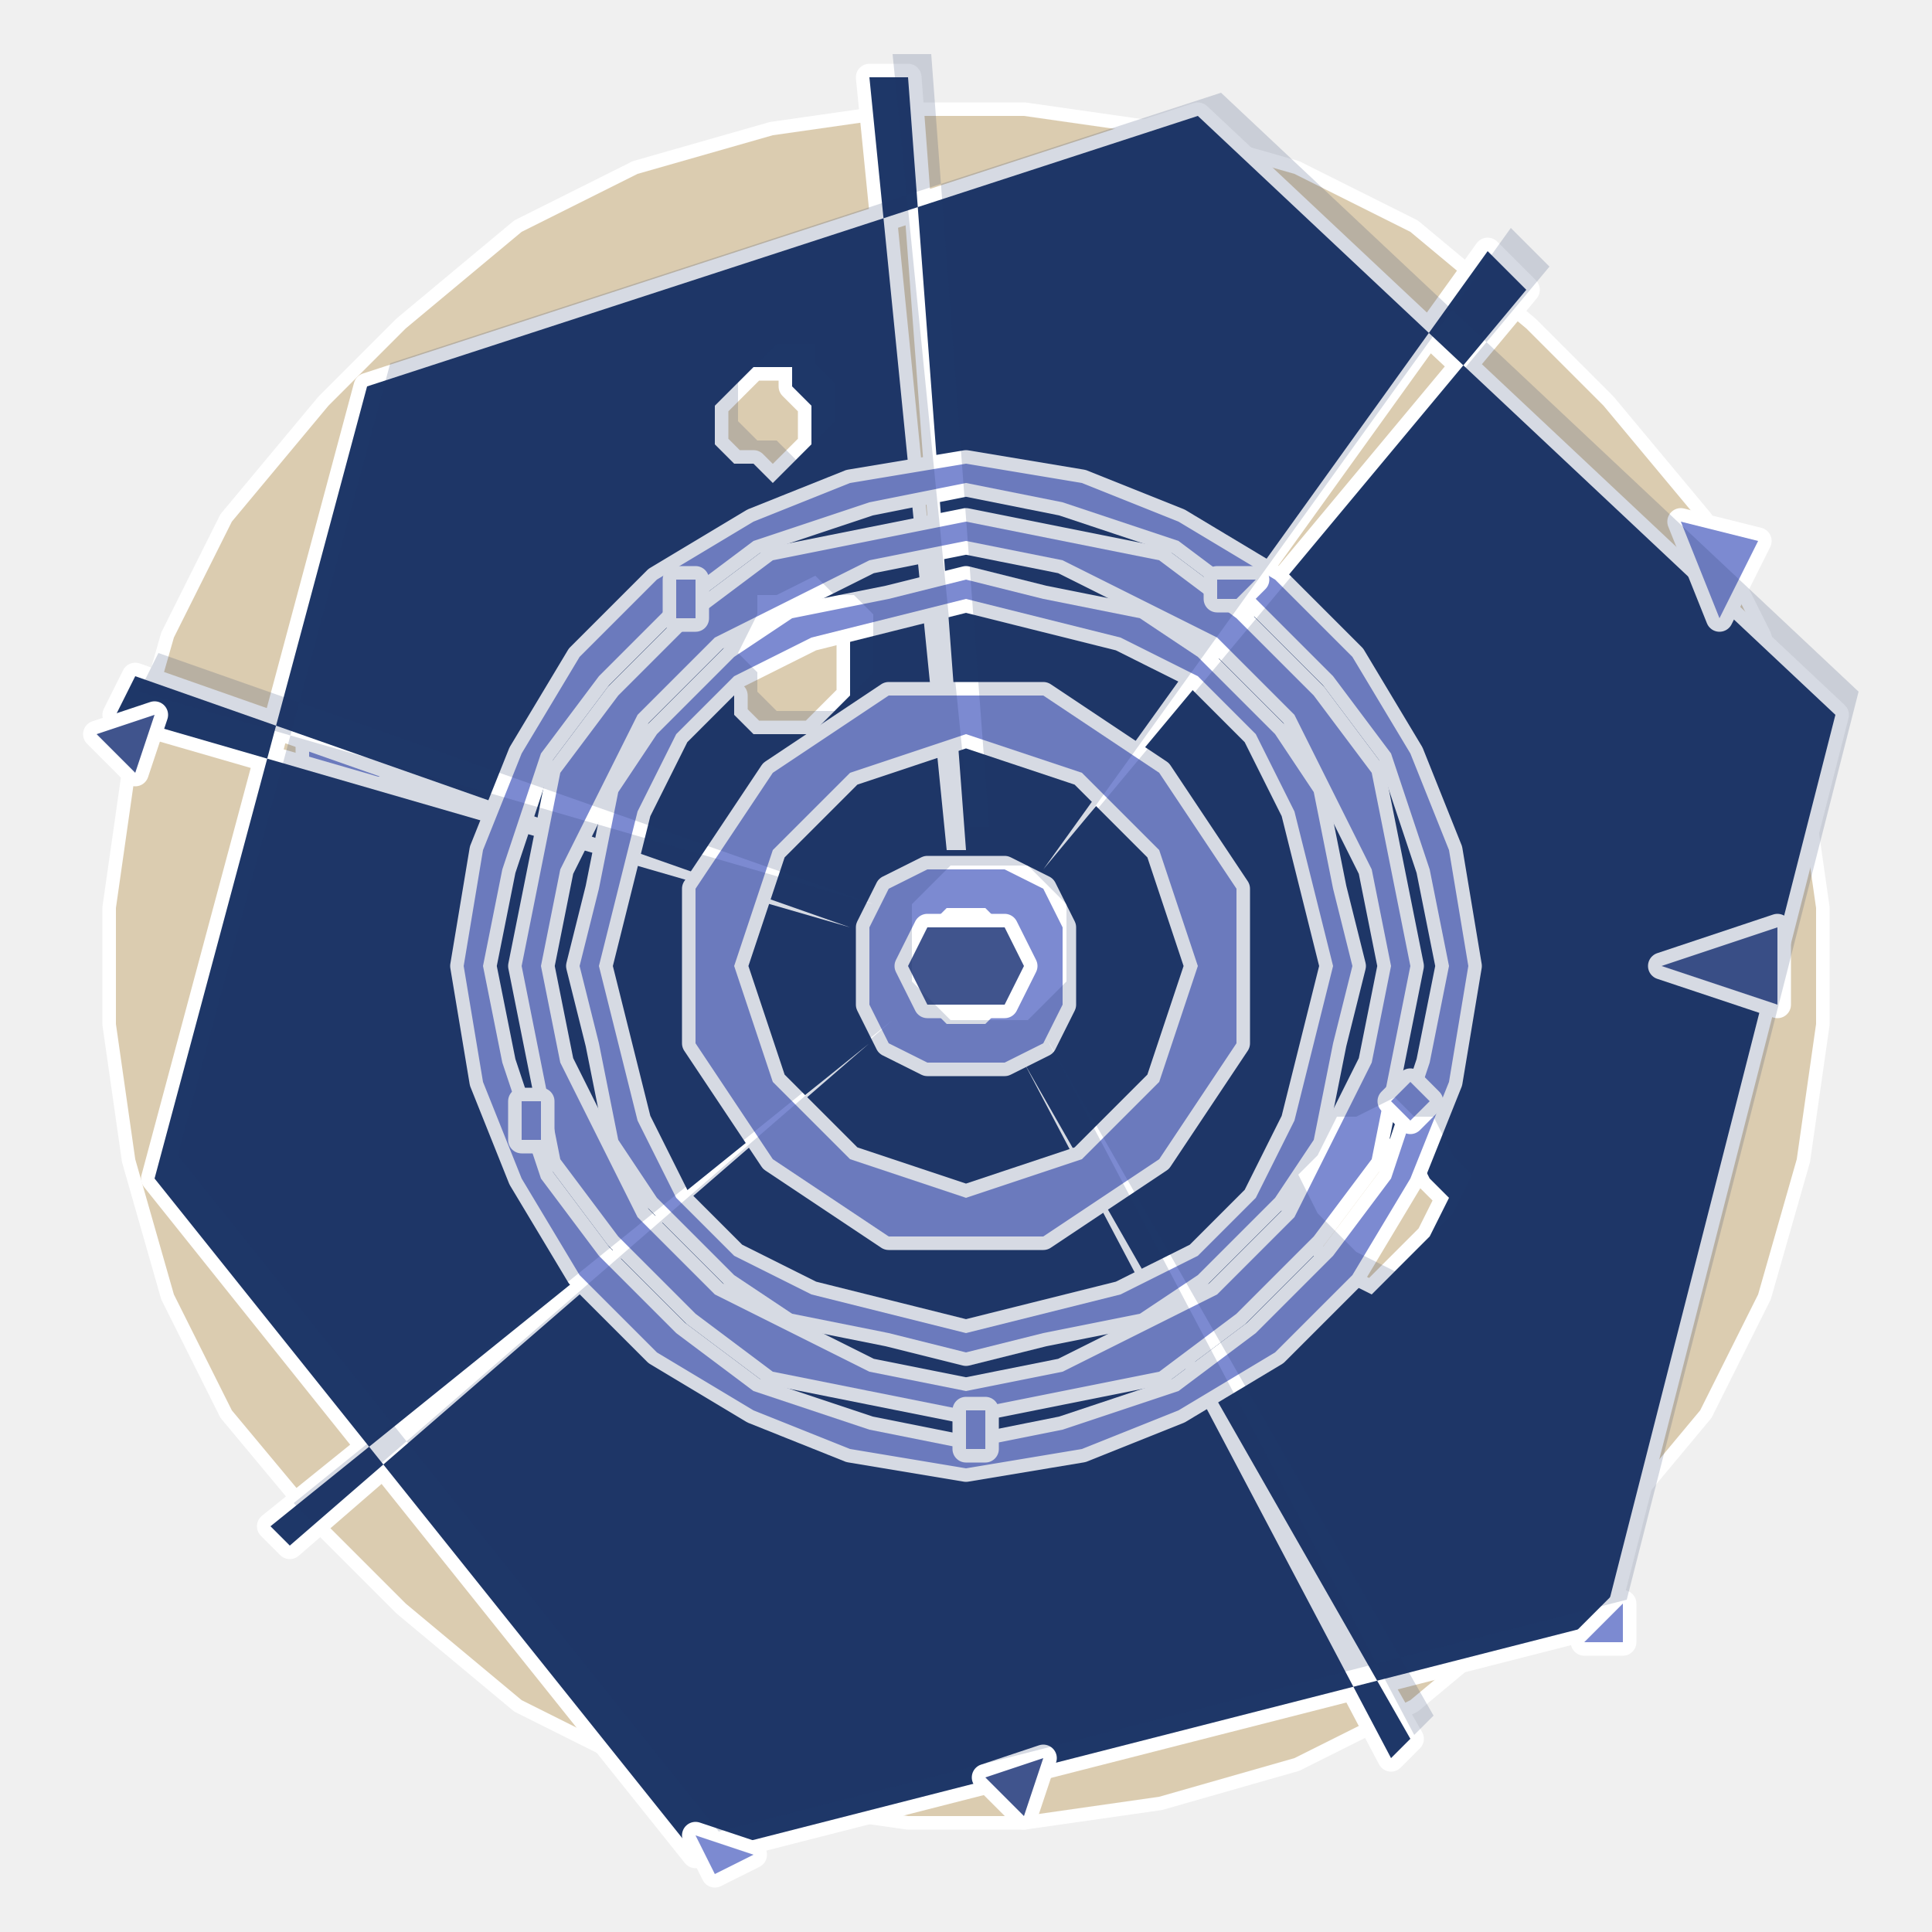
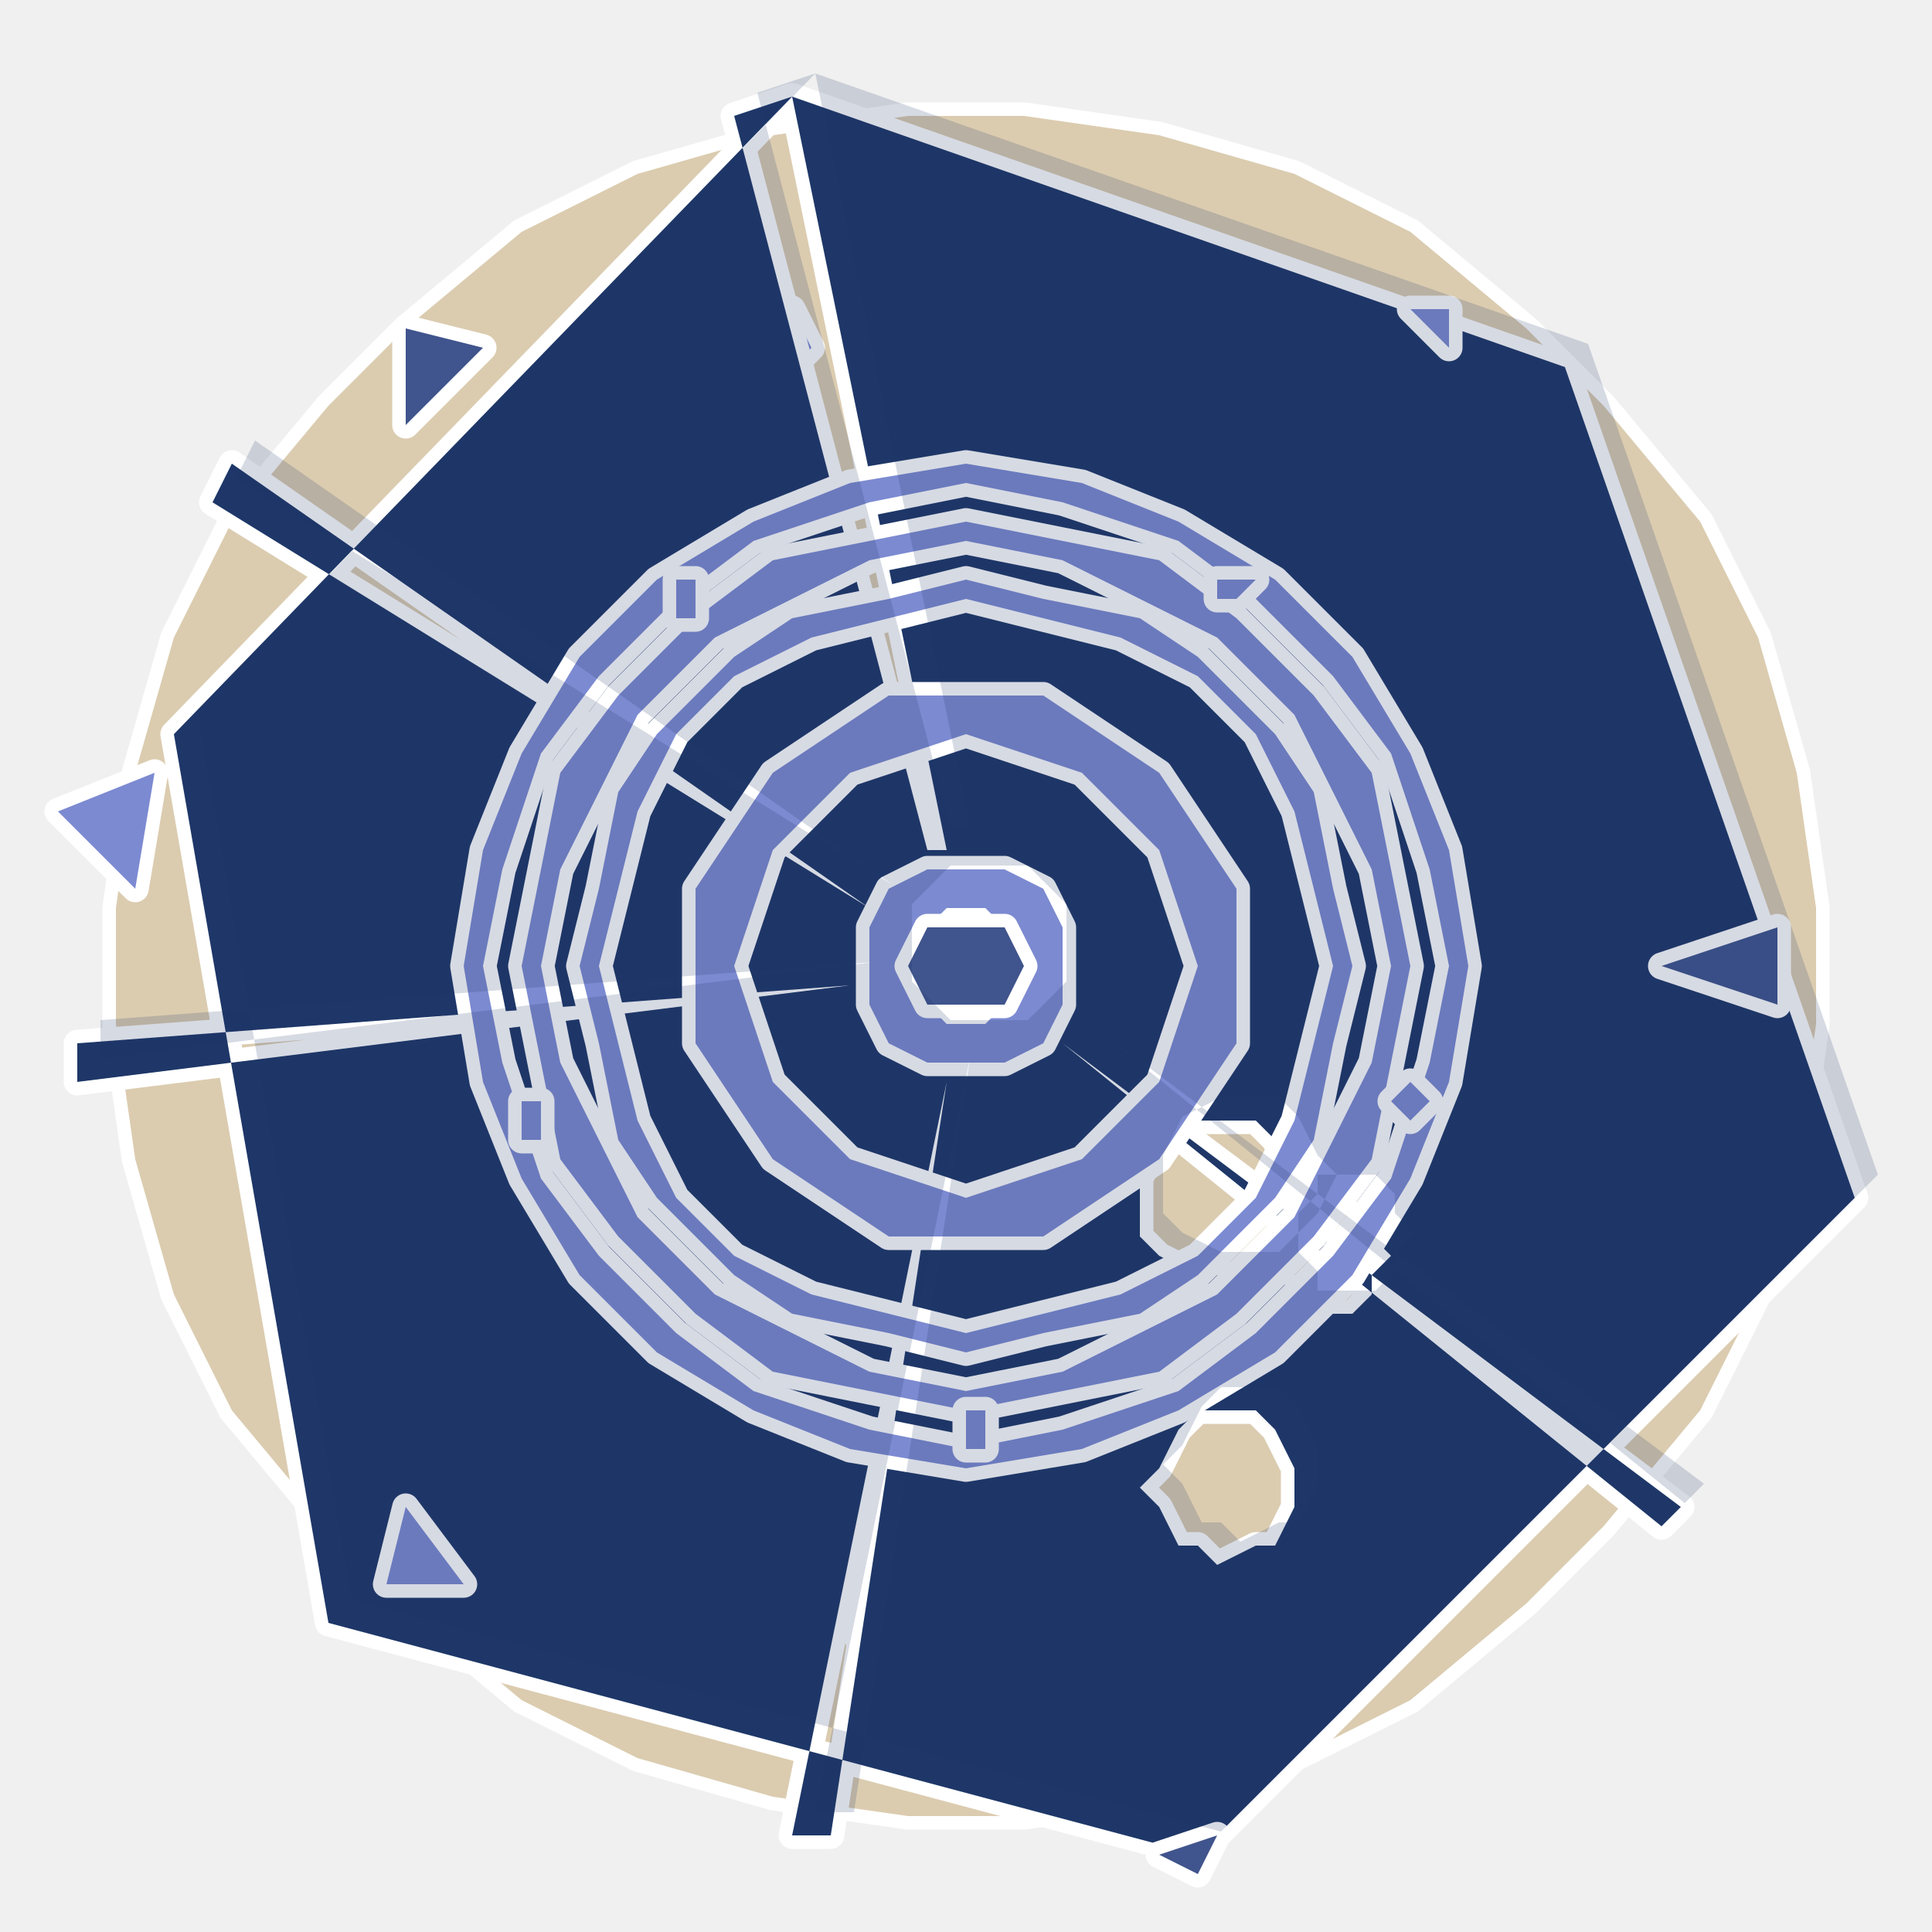
<svg xmlns="http://www.w3.org/2000/svg" viewBox="0 0 100 100" role="img" aria-label="@playform/ets-hook-dsh-doc-suggester - spike-star">
  <style>
		@media (prefers-reduced-motion: no-preference) {
			.ets-hook-dsh-doc-suggester-scene * { transform-box: view-box; transform-origin: 50% 50%; }
- 		.ets-hook-dsh-doc-suggester-counter { animation: ets-hook-dsh-doc-suggester-counter 28s linear -1s infinite; }
+ 		.ets-hook-dsh-doc-suggester-counter { animation: ets-hook-dsh-doc-suggester-counter 20s linear -3s infinite; }
		@keyframes ets-hook-dsh-doc-suggester-counter { to { transform: rotate(-360deg); } }
- 		.ets-hook-dsh-doc-suggester-breathe { animation: ets-hook-dsh-doc-suggester-breathe 5s ease-in-out -1s infinite; }
+ 		.ets-hook-dsh-doc-suggester-breathe { animation: ets-hook-dsh-doc-suggester-breathe 6s ease-in-out -3s infinite; }
		@keyframes ets-hook-dsh-doc-suggester-breathe { 50% { transform: scale(1.06); opacity: 0.85; } }
		.ets-hook-dsh-doc-suggester-fire { animation: ets-hook-dsh-doc-suggester-fire 3.2s ease-in-out infinite; }
		@keyframes ets-hook-dsh-doc-suggester-fire { 0%, 100% { opacity: 0.35; } 50% { opacity: 1; } }
- 		.ets-hook-dsh-doc-suggester-twinkle { animation: ets-hook-dsh-doc-suggester-twinkle 6s ease-in-out -1s infinite; }
+ 		.ets-hook-dsh-doc-suggester-twinkle { animation: ets-hook-dsh-doc-suggester-twinkle 8s ease-in-out -3s infinite; }
		@keyframes ets-hook-dsh-doc-suggester-twinkle { 0%, 100% { transform: scale(0.94); opacity: 0.4; } 50% { transform: scale(1.06); opacity: 1; } }
- 		.ets-hook-dsh-doc-suggester-trace { animation: ets-hook-dsh-doc-suggester-trace 4s ease-in-out -1s infinite; }
+ 		.ets-hook-dsh-doc-suggester-trace { animation: ets-hook-dsh-doc-suggester-trace 4s ease-in-out -3s infinite; }
		@keyframes ets-hook-dsh-doc-suggester-trace { 0%, 100% { transform: translate(0, 0); opacity: 1; } 50% { transform: translate(1.4px, -1.4px); opacity: 0.35; } }
		}
	</style>
  <defs>
    <path id="ets-hook-dsh-doc-suggester-0" d="M91,67 L88,73 L83,79 L79,83 L73,88 L67,91 L60,93 L53,94 L47,94 L40,93 L33,91 L27,88 L21,83 L17,79 L12,73 L9,67 L7,60 L6,53 L6,47 L7,40 L9,33 L12,27 L17,21 L21,17 L27,12 L33,9 L40,7 L47,6 L53,6 L60,7 L67,9 L73,12 L79,17 L83,21 L88,27 L91,33 L93,40 L94,47 L94,53 L93,60 Z" />
-     <path id="ets-hook-dsh-doc-suggester-1" d="M29,25 L29,27 L27,28 L25,27 L24,25 L25,23 L27,23 L29,23 Z" />
-     <path id="ets-hook-dsh-doc-suggester-2" d="M42,82 L41,84 L39,85 L38,84 L37,82 L38,81 L39,80 L41,81 Z" />
-     <path id="ets-hook-dsh-doc-suggester-3" d="M20,38 L20,40 L18,41 L16,40 L16,38 L16,37 L18,36 L20,37 Z" />
-     <path id="ets-hook-dsh-doc-suggester-4" d="M83,84 L36,96 L8,61 L19,20 L62,6 L95,37 Z M53,55 L73,90 L72,91 L53,55 Z M44,35 L44,36 L43,37 L42,38 L41,38 L39,38 L38,37 L38,36 L37,35 L38,33 L38,32 L39,32 L41,31 L42,32 L43,32 L44,33 Z M45,54 L15,80 L14,79 L45,54 Z M44,48 L6,37 L7,35 L44,48 Z M75,62 L74,64 L73,65 L72,66 L71,67 L69,66 L68,65 L67,64 L66,62 L67,61 L68,59 L69,59 L71,58 L72,59 L73,59 L74,61 Z M49,44 L45,4 L47,4 L50,44 Z M54,45 L77,13 L79,15 L54,45 Z M42,22 L42,23 L41,24 L41,24 L40,25 L39,24 L38,24 L37,23 L37,22 L37,21 L38,20 L39,19 L40,19 L41,19 L41,20 L42,21 Z M54,50 L54,52 L53,53 L52,54 L50,54 L48,54 L47,53 L46,52 L46,50 L46,48 L47,47 L48,46 L50,46 L52,46 L53,47 L54,48 Z" />
+     <path id="ets-hook-dsh-doc-suggester-1" d="M32,77 L31,79 L30,80 L28,79 L27,77 L28,75 L30,75 L31,75 Z" />
+     <path id="ets-hook-dsh-doc-suggester-2" d="M49,84 L48,86 L46,86 L45,86 L44,84 L45,82 L46,81 L48,82 Z" />
+     <path id="ets-hook-dsh-doc-suggester-3" d="M42,18 L41,19 L39,20 L38,19 L37,18 L38,16 L39,15 L41,16 Z" />
+     <path id="ets-hook-dsh-doc-suggester-4" d="M96,62 L62,96 L17,84 L9,38 L41,5 L81,19 Z M55,54 L87,78 L86,79 L55,54 Z M68,62 L67,64 L66,65 L65,66 L63,66 L62,66 L60,65 L59,64 L59,62 L59,61 L60,59 L62,58 L63,58 L65,58 L66,59 L67,61 Z M49,56 L43,95 L41,95 L49,56 Z M44,51 L4,56 L4,54 L44,51 Z M72,65 L71,66 L71,67 L70,68 L69,68 L67,68 L67,67 L66,66 L66,65 L66,64 L67,63 L67,62 L69,62 L70,62 L71,63 L71,64 Z M45,47 L11,26 L12,24 L45,47 Z M48,44 L38,6 L41,5 L49,44 Z M67,77 L67,78 L66,80 L65,80 L63,81 L62,80 L61,80 L60,78 L59,77 L60,76 L61,74 L62,73 L63,73 L65,73 L66,74 L67,76 Z M54,50 L54,52 L53,53 L52,54 L50,54 L48,54 L47,53 L46,52 L46,50 L46,48 L47,47 L48,46 L50,46 L52,46 L53,47 L54,48 Z" />
    <path id="ets-hook-dsh-doc-suggester-5" d="M64,50 L64,54 L62,57 L60,60 L57,62 L54,64 L50,64 L46,64 L43,62 L40,60 L38,57 L36,54 L36,50 L36,46 L38,43 L40,40 L43,38 L46,36 L50,36 L54,36 L57,38 L60,40 L62,43 L64,46 Z M62,50 L61,53 L60,56 L58,58 L56,60 L53,61 L50,62 L47,61 L44,60 L42,58 L40,56 L39,53 L38,50 L39,47 L40,44 L42,42 L44,40 L47,39 L50,38 L53,39 L56,40 L58,42 L60,44 L61,47 Z" />
    <path id="ets-hook-dsh-doc-suggester-6" d="M55,50 L55,52 L54,54 L52,55 L50,55 L48,55 L46,54 L45,52 L45,50 L45,48 L46,46 L48,45 L50,45 L52,45 L54,46 L55,48 Z M53,50 L53,51 L52,52 L51,53 L50,53 L49,53 L48,52 L47,51 L47,50 L47,49 L48,48 L49,47 L50,47 L51,47 L52,48 L53,49 Z" />
    <path id="ets-hook-dsh-doc-suggester-7" d="M92,48 L86,50 L92,52 Z" />
    <path id="ets-hook-dsh-doc-suggester-8" d="M70,50 L69,54 L68,59 L66,62 L62,66 L59,68 L54,69 L50,70 L46,69 L41,68 L38,66 L34,62 L32,59 L31,54 L30,50 L31,46 L32,41 L34,38 L38,34 L41,32 L46,31 L50,30 L54,31 L59,32 L62,34 L66,38 L68,41 L69,46 Z M69,50 L68,54 L67,58 L65,62 L62,65 L58,67 L54,68 L50,69 L46,68 L42,67 L38,65 L35,62 L33,58 L32,54 L31,50 L32,46 L33,42 L35,38 L38,35 L42,33 L46,32 L50,31 L54,32 L58,33 L62,35 L65,38 L67,42 L68,46 Z" />
    <path id="ets-hook-dsh-doc-suggester-9" d="M73,50 L72,55 L71,60 L68,64 L64,68 L60,71 L55,72 L50,73 L45,72 L40,71 L36,68 L32,64 L29,60 L28,55 L27,50 L28,45 L29,40 L32,36 L36,32 L40,29 L45,28 L50,27 L55,28 L60,29 L64,32 L68,36 L71,40 L72,45 Z M72,50 L71,55 L69,59 L67,63 L63,67 L59,69 L55,71 L50,72 L45,71 L41,69 L37,67 L33,63 L31,59 L29,55 L28,50 L29,45 L31,41 L33,37 L37,33 L41,31 L45,29 L50,28 L55,29 L59,31 L63,33 L67,37 L69,41 L71,45 Z" />
    <path id="ets-hook-dsh-doc-suggester-10" d="M76,50 L75,56 L73,61 L70,66 L66,70 L61,73 L56,75 L50,76 L44,75 L39,73 L34,70 L30,66 L27,61 L25,56 L24,50 L25,44 L27,39 L30,34 L34,30 L39,27 L44,25 L50,24 L56,25 L61,27 L66,30 L70,34 L73,39 L75,44 Z M75,50 L74,55 L72,61 L69,65 L65,69 L61,72 L55,74 L50,75 L45,74 L39,72 L35,69 L31,65 L28,61 L26,55 L25,50 L26,45 L28,39 L31,35 L35,31 L39,28 L45,26 L50,25 L55,26 L61,28 L65,31 L69,35 L72,39 L74,45 Z" />
    <path id="ets-hook-dsh-doc-suggester-11" d="M74,57 L73,58 L73,58 L72,57 L73,56 L73,56 Z" />
    <path id="ets-hook-dsh-doc-suggester-12" d="M51,74 L51,75 L50,75 L50,74 L50,73 L51,73 Z" />
    <path id="ets-hook-dsh-doc-suggester-13" d="M28,58 L28,59 L27,59 L27,58 L27,57 L28,57 Z" />
    <path id="ets-hook-dsh-doc-suggester-14" d="M36,31 L36,32 L35,32 L35,31 L35,30 L36,30 Z" />
-     <path id="ets-hook-dsh-doc-suggester-15" d="M39,96 L37,97 L36,95 Z" />
+     <path id="ets-hook-dsh-doc-suggester-15" d="M24,82 L20,82 L21,78 Z" />
    <path id="ets-hook-dsh-doc-suggester-16" d="M65,30 L64,31 L63,31 L63,30 L63,30 L64,30 Z" />
-     <path id="ets-hook-dsh-doc-suggester-17" d="M54,91 L53,94 L51,92 Z" />
-     <path id="ets-hook-dsh-doc-suggester-18" d="M87,27 L91,28 L89,32 Z" />
-     <path id="ets-hook-dsh-doc-suggester-19" d="M7,40 L5,38 L8,37 Z" />
-     <path id="ets-hook-dsh-doc-suggester-20" d="M84,83 L84,85 L82,85 Z" />
+     <path id="ets-hook-dsh-doc-suggester-17" d="M63,95 L62,97 L60,96 Z" />
+     <path id="ets-hook-dsh-doc-suggester-18" d="M73,16 L75,16 L75,18 Z" />
+     <path id="ets-hook-dsh-doc-suggester-19" d="M21,22 L21,17 L25,18 Z" />
+     <path id="ets-hook-dsh-doc-suggester-20" d="M7,46 L3,42 L8,40 Z" />
    <path id="ets-hook-dsh-doc-suggester-21" d="M53,50 L52,52 L51,52 L49,52 L48,52 L47,50 L48,48 L49,48 L51,48 L52,48 Z" />
  </defs>
  <g class="ets-hook-dsh-doc-suggester-scene">
    <g fill="#DBCCB0" fill-opacity="1" fill-rule="evenodd" stroke="#ffffff" stroke-width="1.4" stroke-linejoin="round" paint-order="stroke fill">
      <use class="ets-hook-dsh-doc-suggester-breathe" href="#ets-hook-dsh-doc-suggester-0" />
    </g>
    <g fill="#7C8AD1" fill-opacity="1" fill-rule="evenodd" stroke="#ffffff" stroke-width="1.4" stroke-linejoin="round" paint-order="stroke fill">
-       <use class="ets-hook-dsh-doc-suggester-fire" style="animation-delay:-1.00s" href="#ets-hook-dsh-doc-suggester-1" />
-       <use class="ets-hook-dsh-doc-suggester-fire" style="animation-delay:-1.18s" href="#ets-hook-dsh-doc-suggester-2" />
-       <use class="ets-hook-dsh-doc-suggester-fire" style="animation-delay:-1.36s" href="#ets-hook-dsh-doc-suggester-3" />
+       <use class="ets-hook-dsh-doc-suggester-fire" style="animation-delay:-3.00s" href="#ets-hook-dsh-doc-suggester-1" />
+       <use class="ets-hook-dsh-doc-suggester-fire" style="animation-delay:-3.18s" href="#ets-hook-dsh-doc-suggester-2" />
+       <use class="ets-hook-dsh-doc-suggester-fire" style="animation-delay:-3.36s" href="#ets-hook-dsh-doc-suggester-3" />
    </g>
    <g fill="#1E3768" fill-opacity="1" fill-rule="evenodd" stroke="#ffffff" stroke-width="1.4" stroke-linejoin="round" paint-order="stroke fill">
      <use href="#ets-hook-dsh-doc-suggester-4" />
    </g>
    <g fill="#7C8AD1" fill-opacity="1" fill-rule="evenodd" stroke="#ffffff" stroke-width="1.4" stroke-linejoin="round" paint-order="stroke fill">
      <use class="ets-hook-dsh-doc-suggester-breathe" href="#ets-hook-dsh-doc-suggester-5" />
      <use class="ets-hook-dsh-doc-suggester-breathe" href="#ets-hook-dsh-doc-suggester-6" />
    </g>
    <g fill="#40548D" fill-opacity="1" fill-rule="evenodd" stroke="#ffffff" stroke-width="1.4" stroke-linejoin="round" paint-order="stroke fill">
-       <use class="ets-hook-dsh-doc-suggester-fire" style="animation-delay:-1.54s" href="#ets-hook-dsh-doc-suggester-7" />
+       <use class="ets-hook-dsh-doc-suggester-fire" style="animation-delay:-3.54s" href="#ets-hook-dsh-doc-suggester-7" />
    </g>
    <g fill="#7C8AD1" fill-opacity="1" fill-rule="evenodd" stroke="#ffffff" stroke-width="1.4" stroke-linejoin="round" paint-order="stroke fill">
      <use class="ets-hook-dsh-doc-suggester-breathe" href="#ets-hook-dsh-doc-suggester-8" />
      <use class="ets-hook-dsh-doc-suggester-breathe" href="#ets-hook-dsh-doc-suggester-9" />
      <use class="ets-hook-dsh-doc-suggester-breathe" href="#ets-hook-dsh-doc-suggester-10" />
      <use class="ets-hook-dsh-doc-suggester-counter" href="#ets-hook-dsh-doc-suggester-11" />
      <use class="ets-hook-dsh-doc-suggester-counter" href="#ets-hook-dsh-doc-suggester-12" />
      <use class="ets-hook-dsh-doc-suggester-counter" href="#ets-hook-dsh-doc-suggester-13" />
      <use class="ets-hook-dsh-doc-suggester-counter" href="#ets-hook-dsh-doc-suggester-14" />
      <use class="ets-hook-dsh-doc-suggester-twinkle" href="#ets-hook-dsh-doc-suggester-15" />
      <use class="ets-hook-dsh-doc-suggester-counter" href="#ets-hook-dsh-doc-suggester-16" />
    </g>
    <g fill="#40548D" fill-opacity="1" fill-rule="evenodd" stroke="#ffffff" stroke-width="1.4" stroke-linejoin="round" paint-order="stroke fill">
      <use class="ets-hook-dsh-doc-suggester-twinkle" href="#ets-hook-dsh-doc-suggester-17" />
    </g>
    <g fill="#7C8AD1" fill-opacity="1" fill-rule="evenodd" stroke="#ffffff" stroke-width="1.4" stroke-linejoin="round" paint-order="stroke fill">
      <use class="ets-hook-dsh-doc-suggester-twinkle" href="#ets-hook-dsh-doc-suggester-18" />
    </g>
    <g fill="#40548D" fill-opacity="1" fill-rule="evenodd" stroke="#ffffff" stroke-width="1.4" stroke-linejoin="round" paint-order="stroke fill">
      <use class="ets-hook-dsh-doc-suggester-twinkle" href="#ets-hook-dsh-doc-suggester-19" />
    </g>
    <g fill="#7C8AD1" fill-opacity="1" fill-rule="evenodd" stroke="#ffffff" stroke-width="1.4" stroke-linejoin="round" paint-order="stroke fill">
      <use class="ets-hook-dsh-doc-suggester-twinkle" href="#ets-hook-dsh-doc-suggester-20" />
    </g>
    <g fill="#40548D" fill-opacity="1" fill-rule="evenodd" stroke="#ffffff" stroke-width="1.4" stroke-linejoin="round" paint-order="stroke fill">
      <use class="ets-hook-dsh-doc-suggester-breathe" href="#ets-hook-dsh-doc-suggester-21" />
    </g>
    <g class="ets-hook-dsh-doc-suggester-trace" fill="#1E3768" fill-opacity="0.18" fill-rule="evenodd" stroke="none">
      <g transform="translate(1.2,-1.2)">
        <use href="#ets-hook-dsh-doc-suggester-4" />
      </g>
    </g>
  </g>
</svg>
